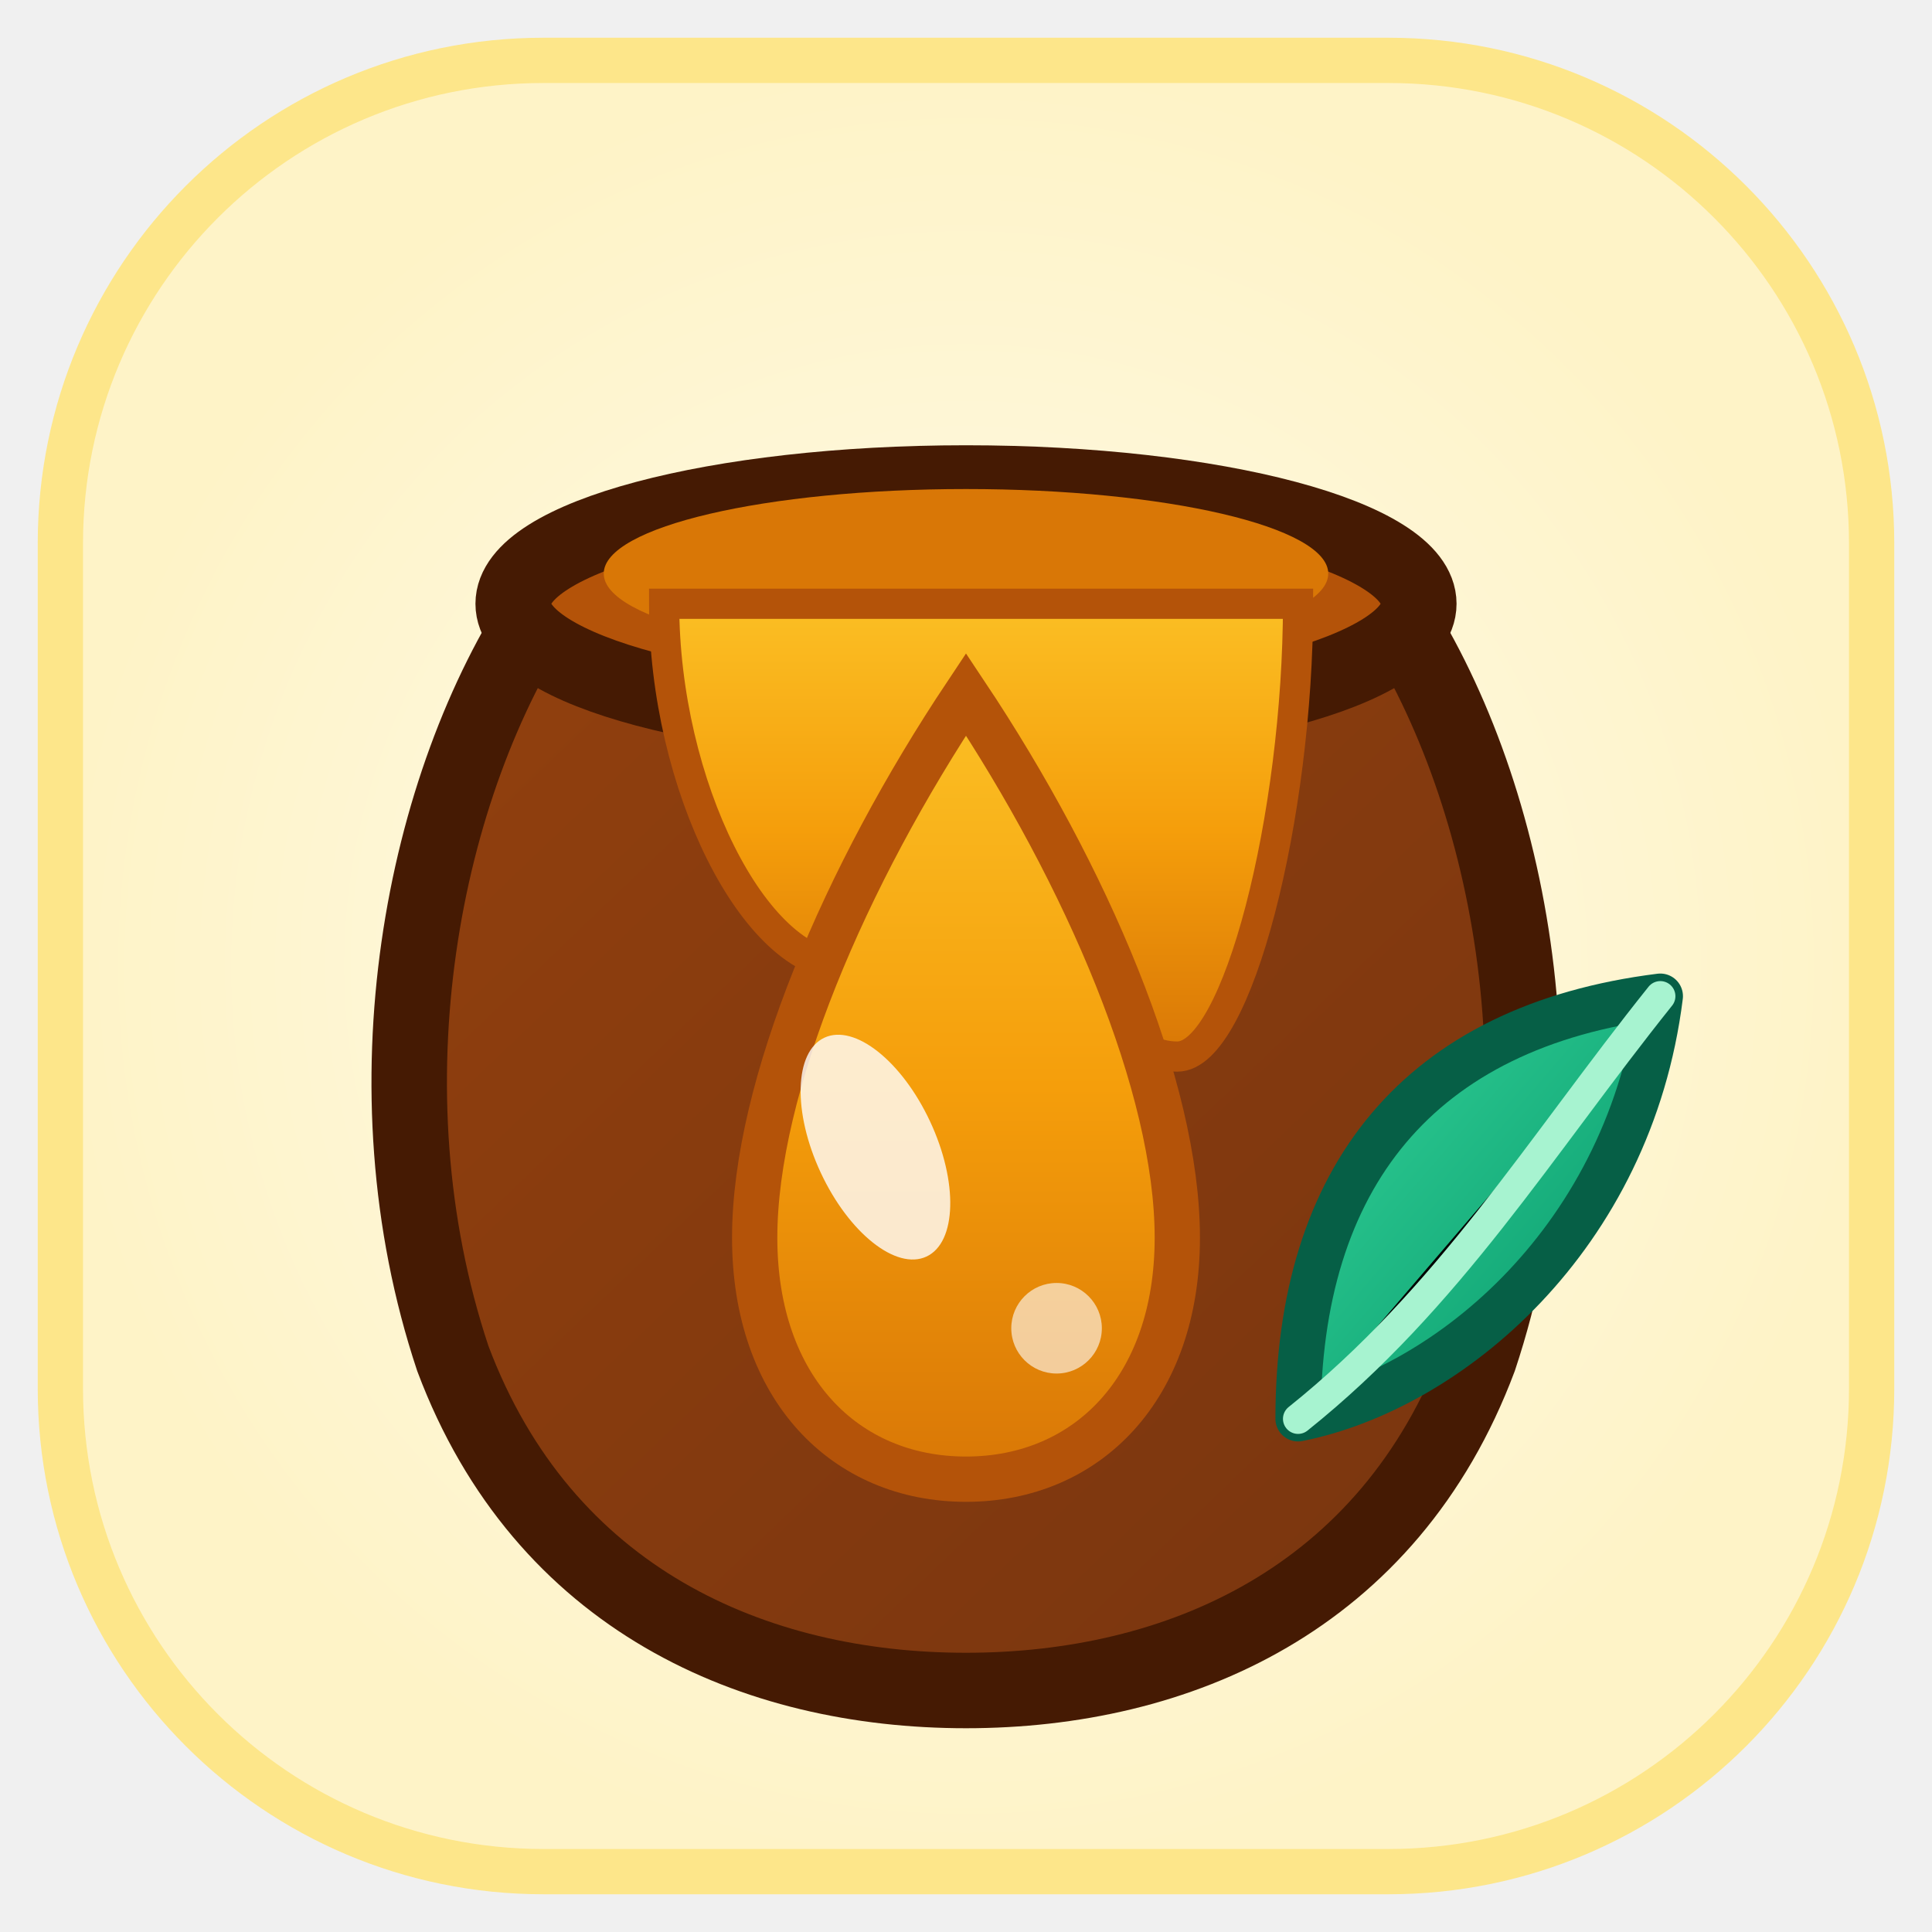
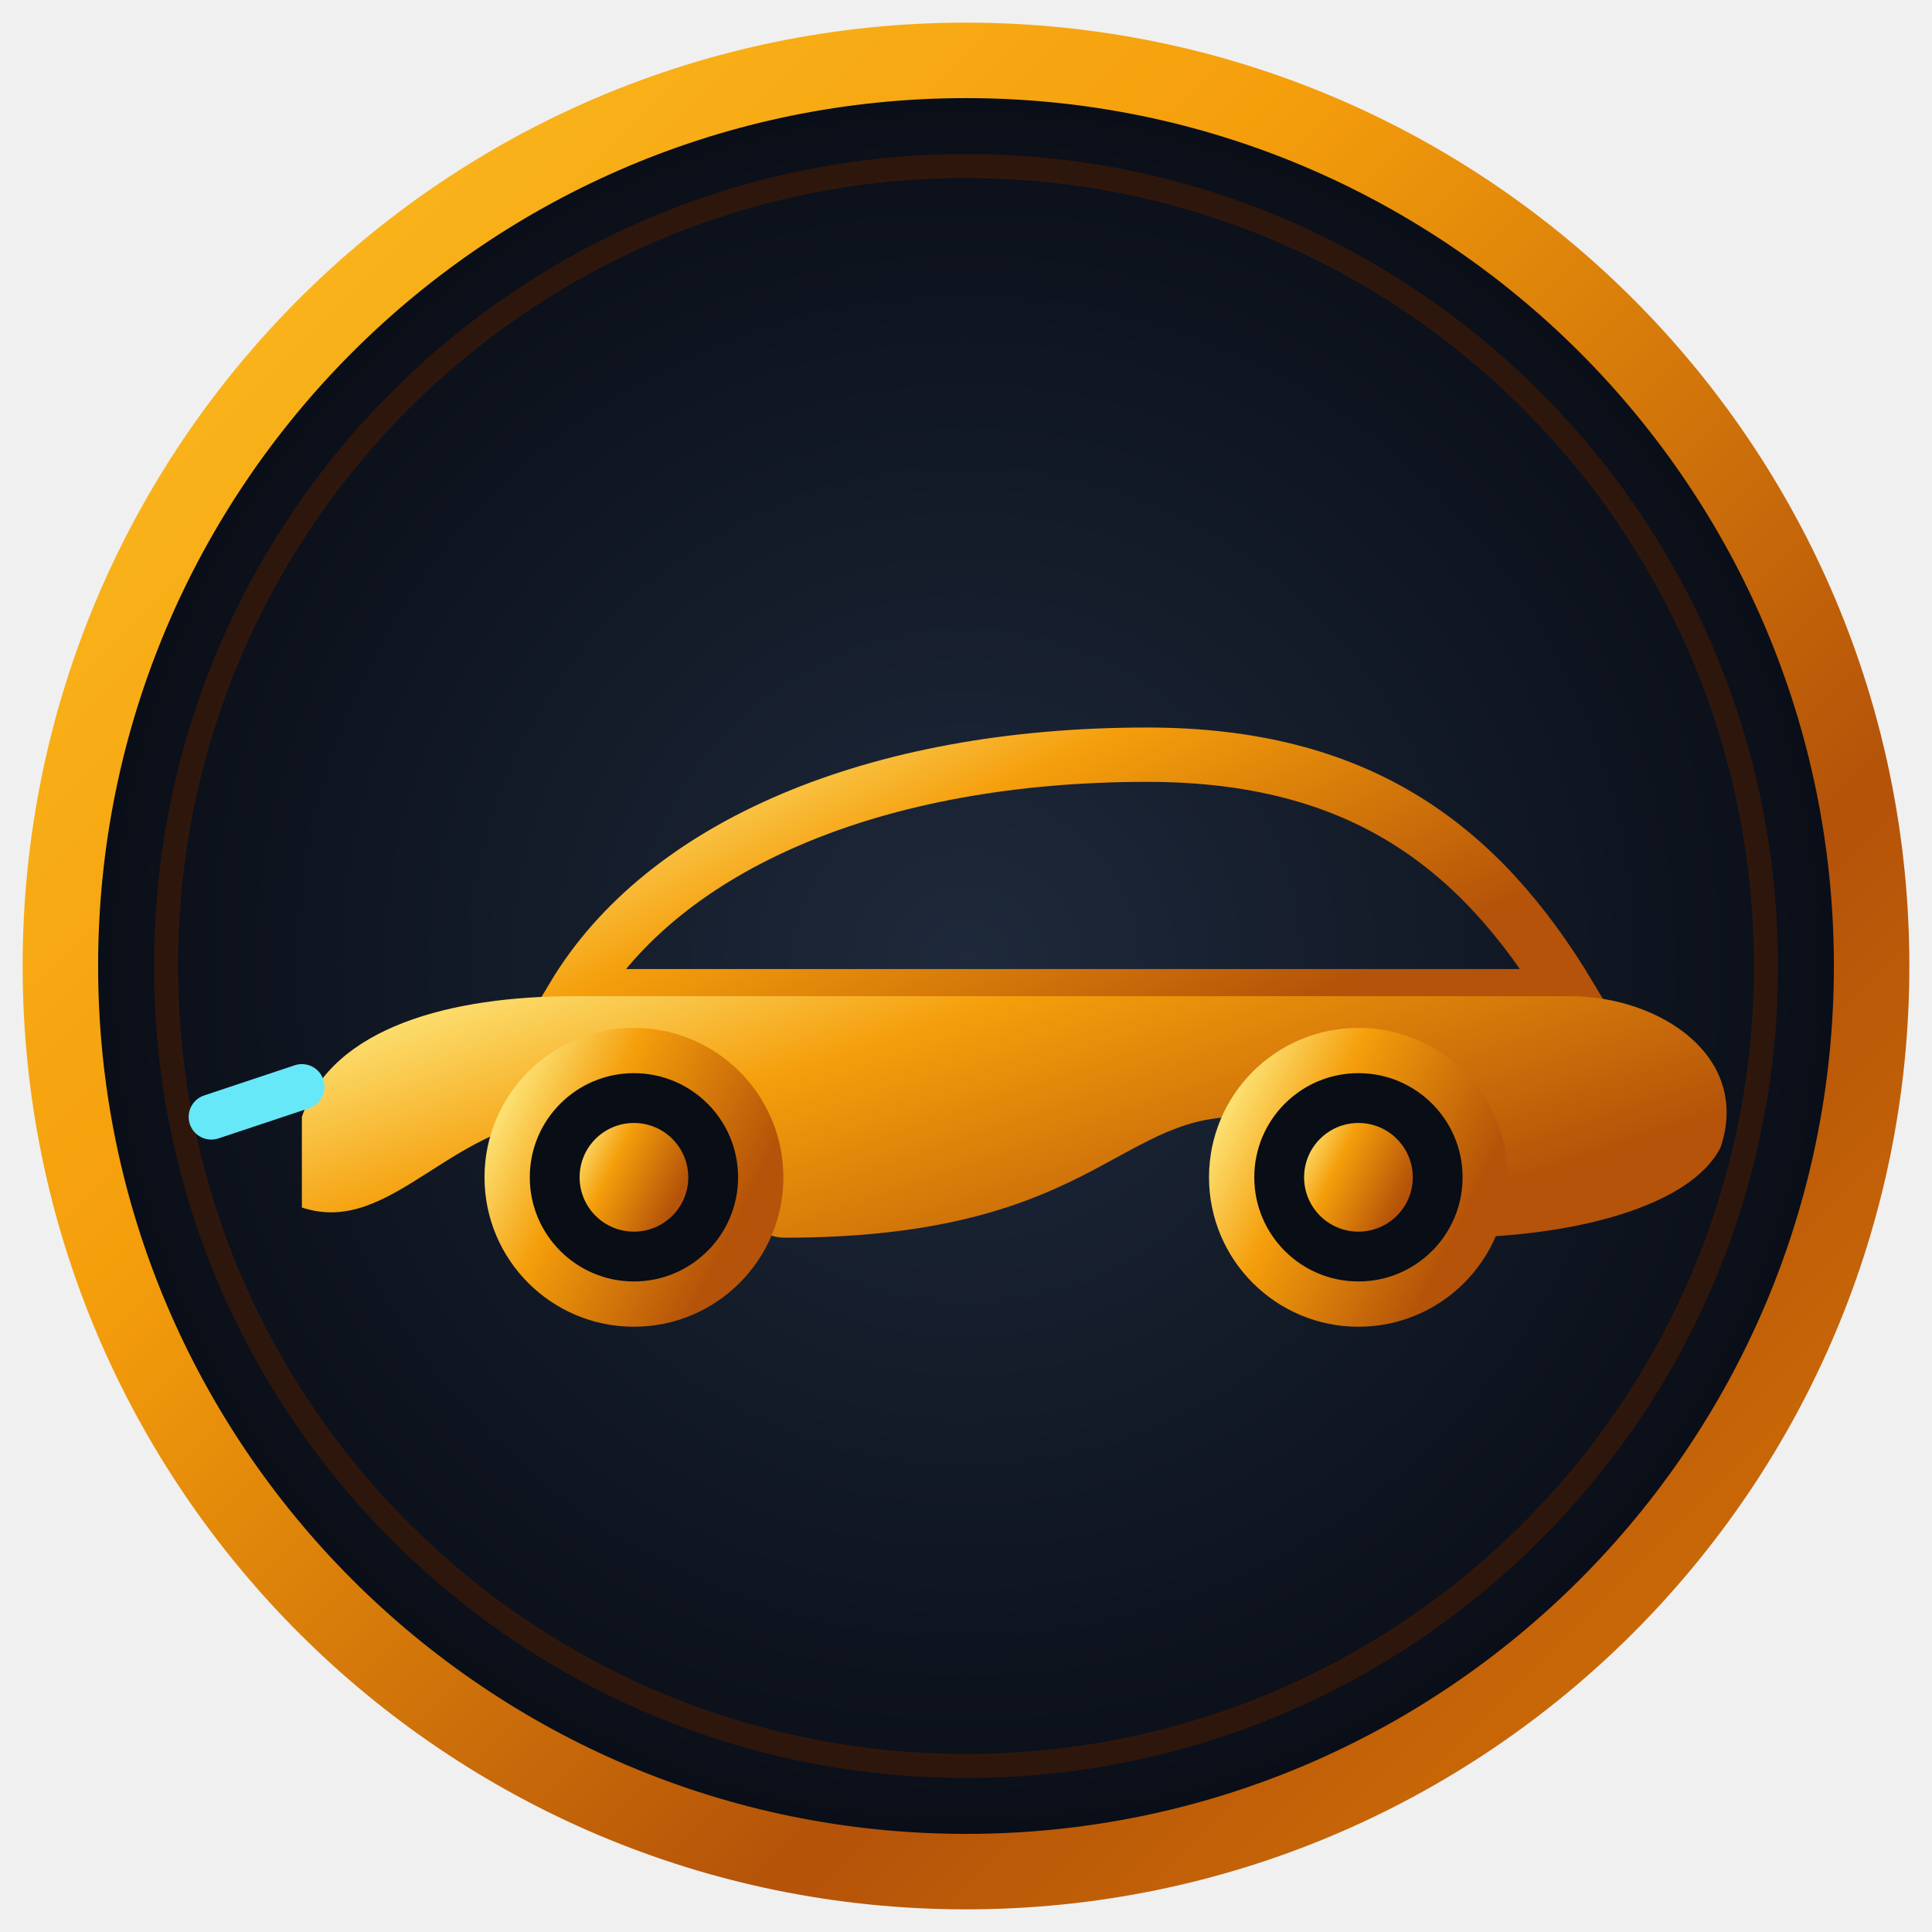
<svg xmlns="http://www.w3.org/2000/svg" viewBox="0 0 64 64" width="64" height="64">
  <defs>
-     <radialGradient id="bgGlow" cx="50%" cy="50%" r="50%">
-       <stop offset="0%" stop-color="#fffbeb" />
-       <stop offset="100%" stop-color="#fef3c7" />
-     </radialGradient>
-     <linearGradient id="honeyGrad" x1="0%" y1="0%" x2="0%" y2="100%">
+     <linearGradient id="goldRing" x1="0%" y1="0%" x2="100%" y2="100%">
      <stop offset="0%" stop-color="#fbbf24" />
-       <stop offset="50%" stop-color="#f59e0b" />
+       <stop offset="35%" stop-color="#f59e0b" />
+       <stop offset="70%" stop-color="#b45309" />
      <stop offset="100%" stop-color="#d97706" />
    </linearGradient>
-     <linearGradient id="potGrad" x1="0%" y1="0%" x2="100%" y2="100%">
-       <stop offset="0%" stop-color="#92400e" />
-       <stop offset="100%" stop-color="#78350f" />
+     <linearGradient id="carGold" x1="0%" y1="0%" x2="100%" y2="50%">
+       <stop offset="0%" stop-color="#fef08a" />
+       <stop offset="40%" stop-color="#f59e0b" />
+       <stop offset="100%" stop-color="#b45309" />
    </linearGradient>
-     <linearGradient id="leafGrad" x1="0%" y1="0%" x2="100%" y2="100%">
-       <stop offset="0%" stop-color="#34d399" />
-       <stop offset="100%" stop-color="#059669" />
-     </linearGradient>
+     <radialGradient id="darkBg" cx="50%" cy="50%" r="50%">
+       <stop offset="0%" stop-color="#1e293b" />
+       <stop offset="100%" stop-color="#090d16" />
+     </radialGradient>
  </defs>
-   <rect x="2" y="2" width="60" height="60" rx="16" fill="url(#bgGlow)" stroke="#fde68a" stroke-width="1.5" />
-   <path d="M18 20 C14 26 12 36 15 45 C18 53 25 56 32 56 C39 56 46 53 49 45 C52 36 50 26 46 20 Z" fill="url(#potGrad)" stroke="#451a03" stroke-width="2.5" stroke-linejoin="round" />
-   <ellipse cx="32" cy="20" rx="15" ry="4" fill="#b45309" stroke="#451a03" stroke-width="2.5" />
-   <ellipse cx="32" cy="19" rx="12" ry="2.8" fill="#d97706" />
-   <path d="M22 20 C22 26 25 32 28 32 C30 32 31 29 33 29 C35 29 36 35 39 35 C41 35 43 27 43 20 Z" fill="url(#honeyGrad)" stroke="#b45309" stroke-width="1" />
-   <path d="M32 23 C28 29 25 36 25 41 C25 46 28 49 32 49 C36 49 39 46 39 41 C39 36 36 29 32 23 Z" fill="url(#honeyGrad)" stroke="#b45309" stroke-width="1.5" />
-   <ellipse cx="29" cy="38" rx="2" ry="4" fill="#ffffff" opacity="0.8" transform="rotate(-25 29 38)" />
-   <circle cx="35" cy="44" r="1.5" fill="#ffffff" opacity="0.6" />
-   <path d="M43 47 C48 46 54 41 55 33 C47 34 43 39 43 47 Z" fill="url(#leafGrad)" stroke="#065f46" stroke-width="1.5" stroke-linejoin="round" />
-   <path d="M43 47 C48 43 51 38 55 33" stroke="#a7f3d0" stroke-width="1" stroke-linecap="round" />
+   <circle cx="32" cy="32" r="30" fill="url(#darkBg)" stroke="url(#goldRing)" stroke-width="2.5" />
+   <circle cx="32" cy="32" r="26.5" fill="none" stroke="#451a03" stroke-width="0.8" opacity="0.6" />
+   <path d="M19 33 C22 28, 29 25, 38 25 C45 25, 49 28, 52 33 Z" fill="none" stroke="url(#carGold)" stroke-width="1.8" stroke-linecap="round" />
+   <path d="M10 37 C11 34, 15 33, 19 33 L52 33 C55 33, 58 35, 57 38 C56 40, 52 41, 48 41 C46 41, 45 37, 41 37 C37 37, 36 41, 26 41 C24 41, 23 37, 19 37 C15 37, 13 41, 10 40 Z" fill="url(#carGold)" />
+   <circle cx="21" cy="39" r="4.2" fill="#090d16" stroke="url(#carGold)" stroke-width="1.5" />
+   <circle cx="21" cy="39" r="1.8" fill="url(#carGold)" />
+   <circle cx="45" cy="39" r="4.2" fill="#090d16" stroke="url(#carGold)" stroke-width="1.5" />
+   <circle cx="45" cy="39" r="1.8" fill="url(#carGold)" />
+   <path d="M10 36 L7 37" stroke="#67e8f9" stroke-width="1.5" stroke-linecap="round" />
+   <line x1="8" y1="44" x2="56" y2="44" stroke="url(#goldRing)" stroke-width="1.2" stroke-linecap="round" opacity="0.8" />
</svg>
